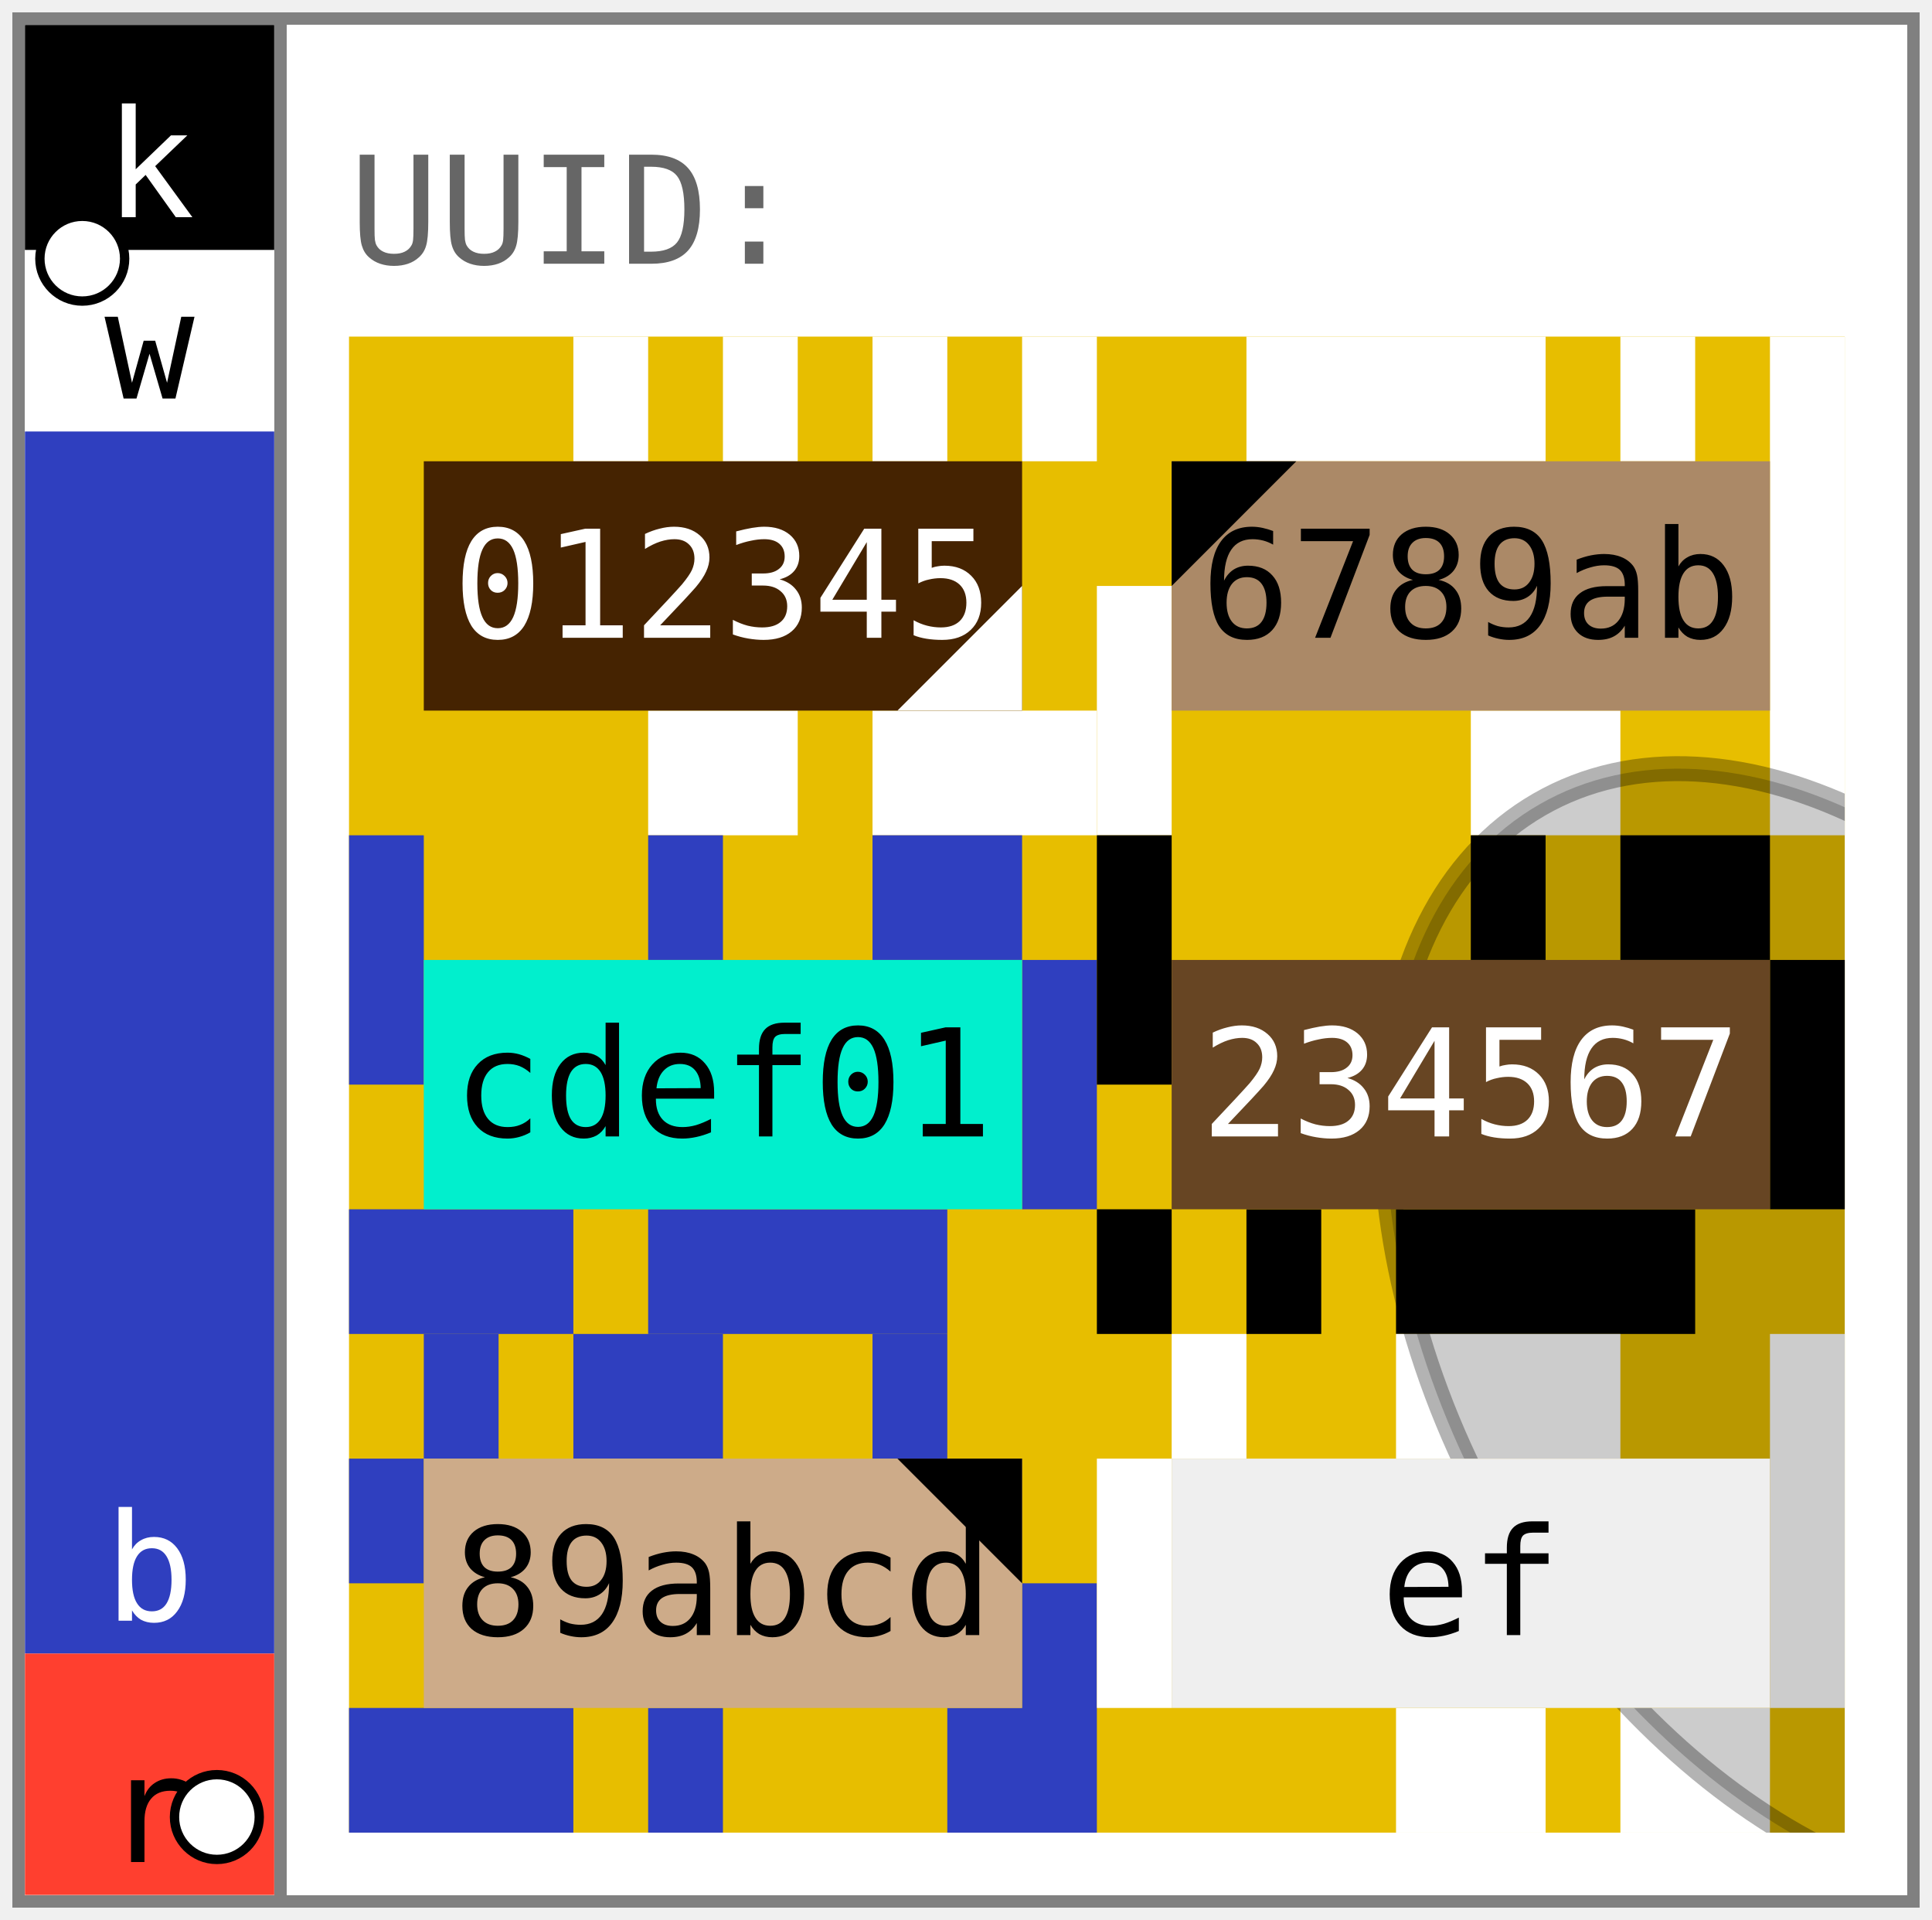
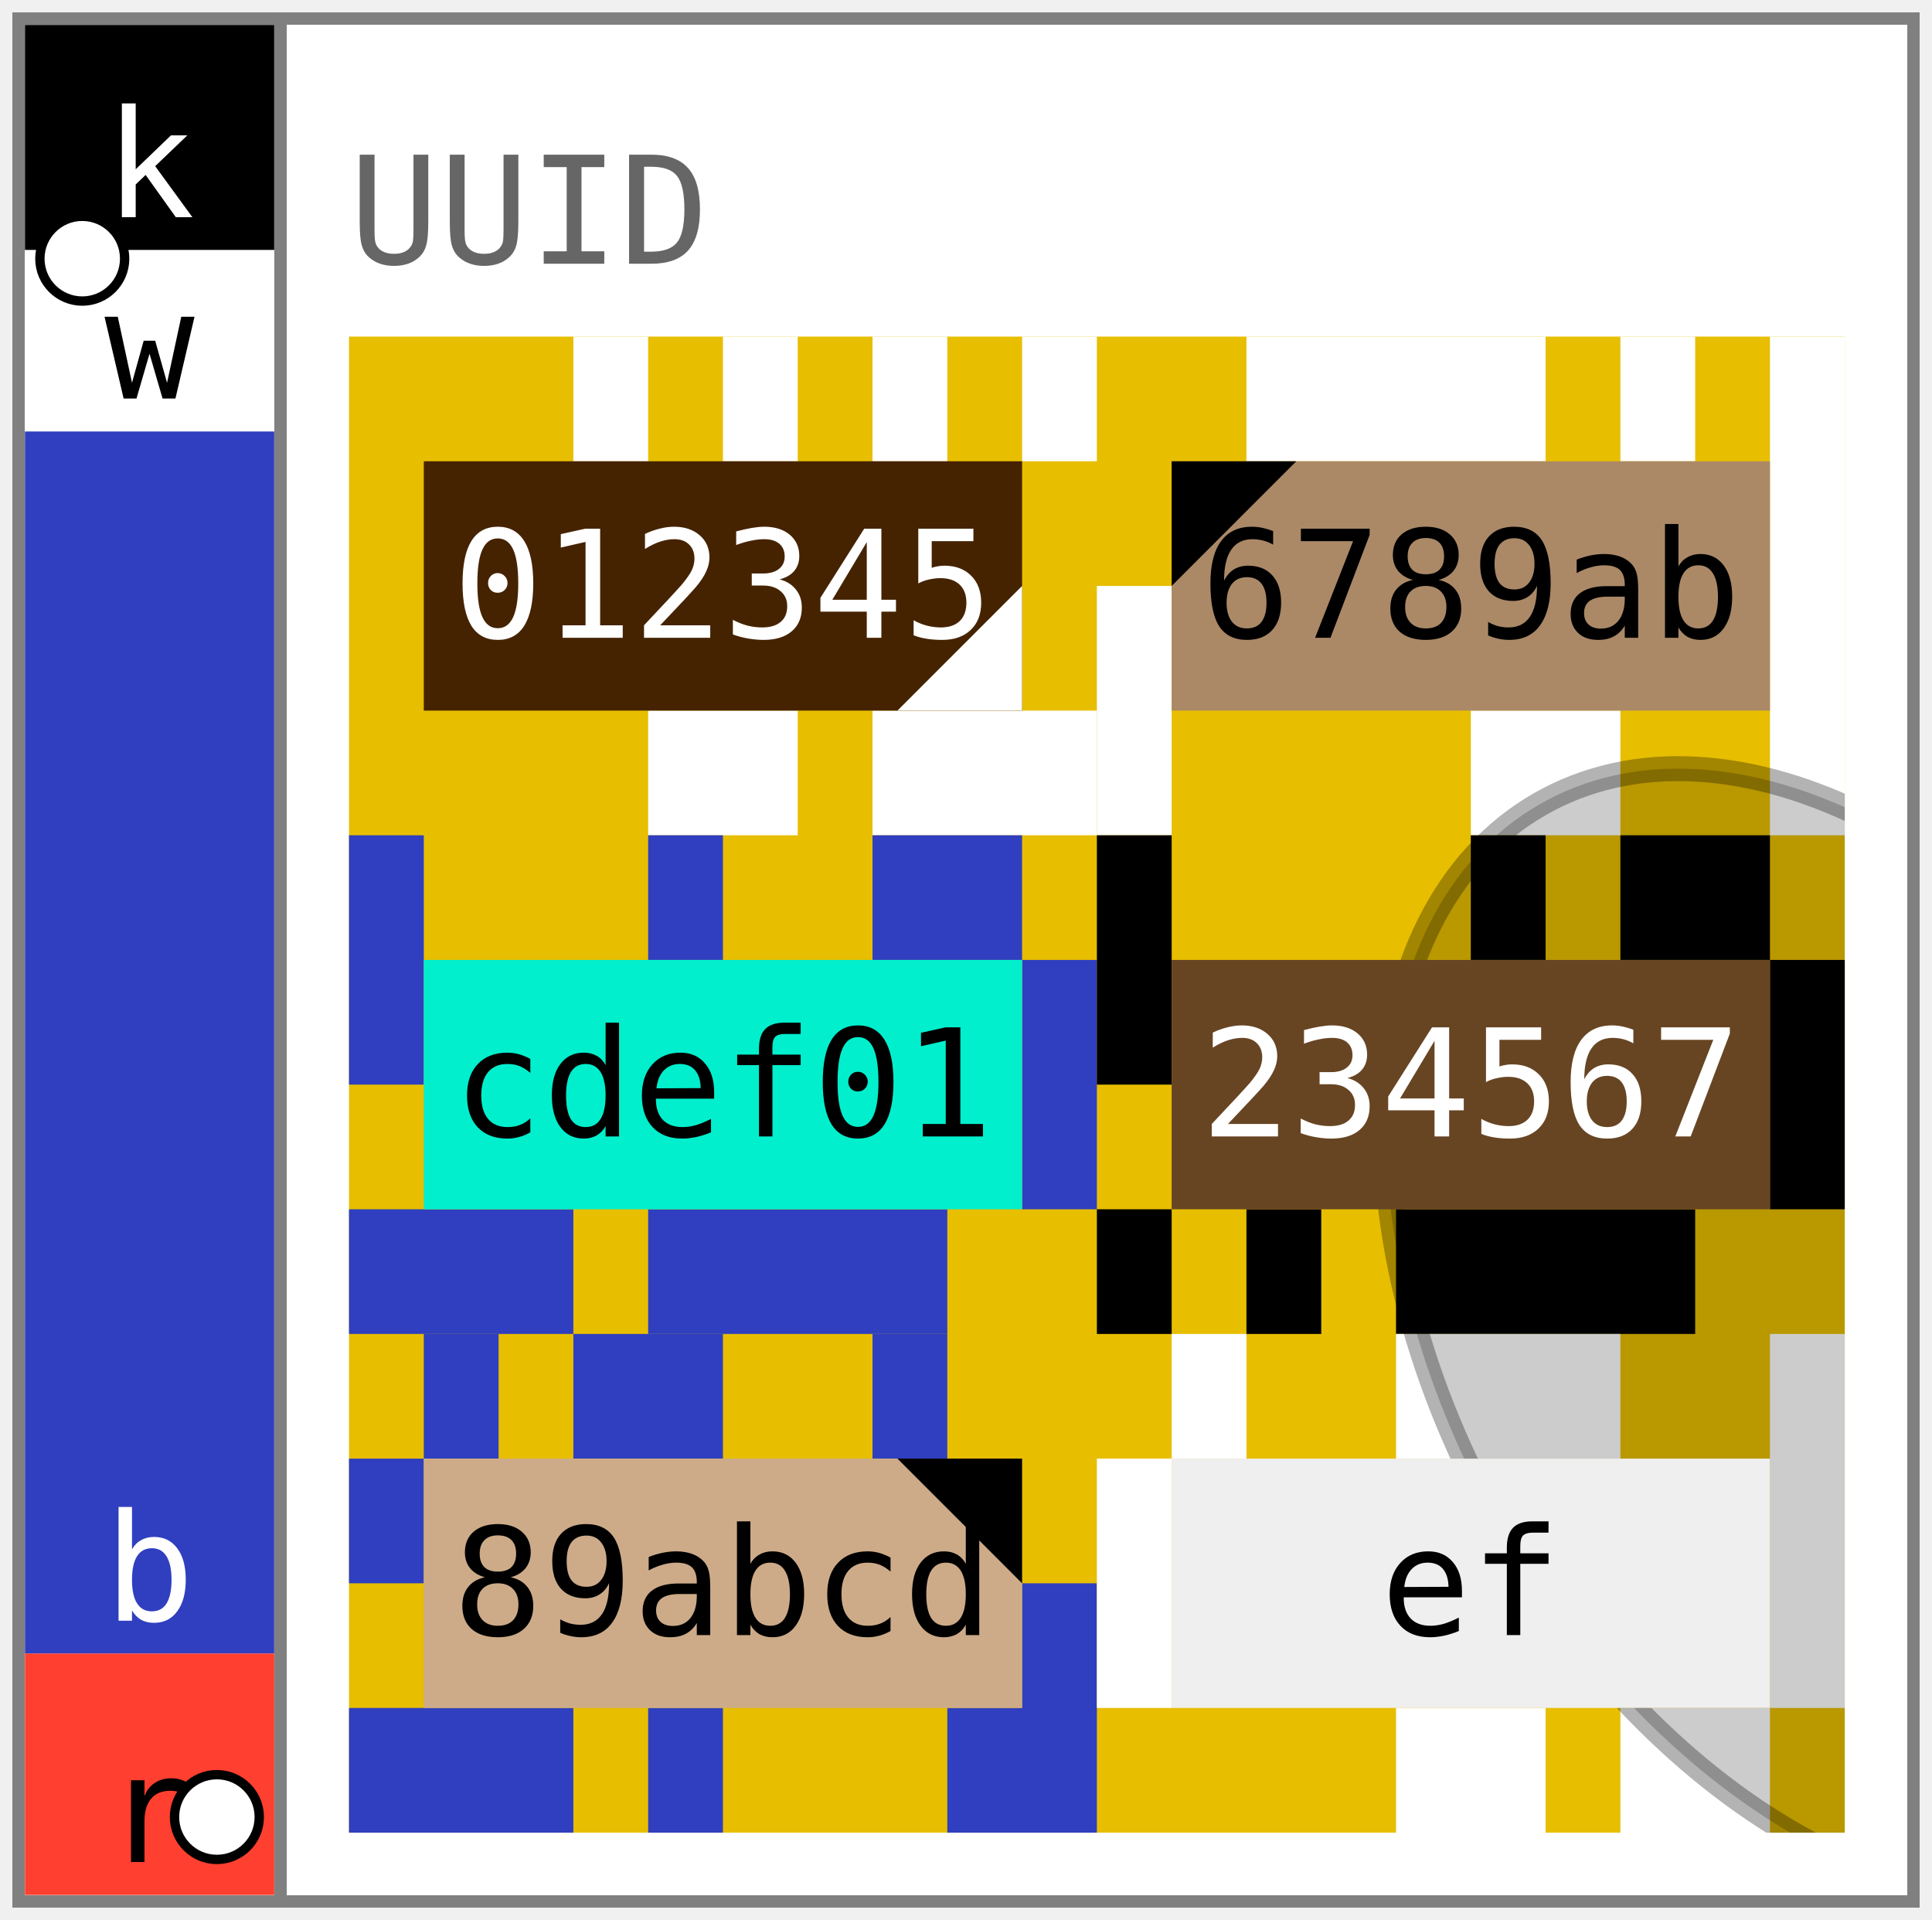
- <svg xmlns="http://www.w3.org/2000/svg" width="155" height="154" viewBox="0 0 155 154" font-family="&quot;JetBrains Mono&quot;, &quot;Menlo&quot;, &quot;Consolas&quot;, &quot;DejaVu Sans Mono&quot;, &quot;Liberation Mono&quot;, &quot;Roboto Mono&quot;, &quot;Noto Sans Mono&quot;, monospace" data-entviz-version="v13" data-entviz-lib="0.13.0" data-input-bytes="32" data-cols="2" data-rows="3" data-encoding="hex" data-scheme="uuid" data-role="identifier" data-size-basis="decoded" data-entropy-type="uuid" data-size-bits="128" data-qualifiers="{}" data-parts="[{&quot;text&quot;:&quot;0123456789abcdef0123456789abcdef&quot;,&quot;bind&quot;:&quot;core&quot;}]">
+ <svg xmlns="http://www.w3.org/2000/svg" width="155" height="154" viewBox="0 0 155 154" font-family="&quot;JetBrains Mono&quot;, &quot;Menlo&quot;, &quot;Consolas&quot;, &quot;DejaVu Sans Mono&quot;, &quot;Liberation Mono&quot;, &quot;Roboto Mono&quot;, &quot;Noto Sans Mono&quot;, monospace" data-entviz-version="v14" data-entviz-lib="0.14.0" data-input-bytes="32" data-cols="2" data-rows="3" data-encoding="hex" data-scheme="uuid" data-role="identifier" data-size-basis="decoded" data-entropy-type="uuid" data-size-bits="128" data-qualifiers="{}" data-parts="[{&quot;text&quot;:&quot;0123456789abcdef0123456789abcdef&quot;,&quot;bind&quot;:&quot;core&quot;}]">
  <defs>
    <clipPath id="grid-clip-0372a8619ebcbbcd-2x3">
      <rect x="28" y="27" width="120" height="120" />
    </clipPath>
  </defs>
  <rect x="1" y="1" width="153" height="152" fill="#ffffff" />
  <g data-channel="grid">
    <rect x="28" y="27" width="120" height="120" fill="#e7be00" />
    <g>
      <path fill="#ffffff" d="M46 27h6v10h-6zM58 27h6v10h-6zM70 27h6v10h-6zM82 27h6v10h-6zM82 57h6v10h-6zM76 57h6v10h-6zM70 57h6v10h-6zM58 57h6v10h-6zM52 57h6v10h-6z" />
      <path fill="#ffffff" d="M100 27h6v10h-6zM106 27h6v10h-6zM112 27h6v10h-6zM118 27h6v10h-6zM130 27h6v10h-6zM142 27h6v10h-6zM142 37h6v10h-6zM142 47h6v10h-6zM142 57h6v10h-6zM124 57h6v10h-6zM118 57h6v10h-6zM88 57h6v10h-6zM88 47h6v10h-6z" />
      <path fill="#2f3fbf" d="M28 67h6v10h-6zM52 67h6v10h-6zM70 67h6v10h-6zM76 67h6v10h-6zM82 77h6v10h-6zM82 87h6v10h-6zM70 97h6v10h-6zM64 97h6v10h-6zM58 97h6v10h-6zM52 97h6v10h-6zM40 97h6v10h-6zM34 97h6v10h-6zM28 97h6v10h-6zM28 77h6v10h-6z" />
      <path fill="#000000" d="M88 67h6v10h-6zM118 67h6v10h-6zM130 67h6v10h-6zM136 67h6v10h-6zM142 77h6v10h-6zM142 87h6v10h-6zM130 97h6v10h-6zM124 97h6v10h-6zM118 97h6v10h-6zM112 97h6v10h-6zM100 97h6v10h-6zM88 97h6v10h-6zM88 77h6v10h-6z" />
      <path fill="#2f3fbf" d="M34 107h6v10h-6zM46 107h6v10h-6zM52 107h6v10h-6zM70 107h6v10h-6zM82 127h6v10h-6zM82 137h6v10h-6zM76 137h6v10h-6zM52 137h6v10h-6zM40 137h6v10h-6zM34 137h6v10h-6zM28 137h6v10h-6zM28 117h6v10h-6z" />
      <path fill="#ffffff" d="M94 107h6v10h-6zM112 107h6v10h-6zM118 107h6v10h-6zM124 107h6v10h-6zM142 107h6v10h-6zM142 117h6v10h-6zM142 127h6v10h-6zM136 137h6v10h-6zM130 137h6v10h-6zM118 137h6v10h-6zM112 137h6v10h-6zM88 127h6v10h-6zM88 117h6v10h-6z" />
    </g>
    <g clip-path="url(#grid-clip-0372a8619ebcbbcd-2x3)" data-channel="ellipse" data-ellipse-anchor-x="148" data-ellipse-anchor-y="107" data-ellipse-rx="49.035" data-ellipse-ry="31.729" data-ellipse-rotation-deg="60">
      <ellipse cx="148" cy="107" rx="49.035" ry="31.729" transform="rotate(60 148 107)" fill="#000000" stroke="#000000" fill-opacity="0.2" stroke-opacity="0.3" stroke-width="2" />
    </g>
    <g>
      <g data-channel="cell" data-cell-index="0" data-cell-row="0" data-cell-col="0" data-surround-bits="0x372a8" data-edge-color="#ffffff" data-cell-quartile="3">
        <rect x="34" y="37" width="48" height="20" fill="#452301" />
        <text x="58" y="47" fill="#ffffff" font-size="12" text-anchor="middle" dominant-baseline="central">012345</text>
        <polygon points="82,57 82,47 72,57" fill="#ffffff" />
      </g>
      <g data-channel="cell" data-cell-index="1" data-cell-row="0" data-cell-col="1" data-surround-bits="0x619ebc" data-edge-color="#ffffff" data-cell-quartile="1">
        <rect x="94" y="37" width="48" height="20" fill="#ab8967" />
        <text x="118" y="47" fill="#000000" font-size="12" text-anchor="middle" dominant-baseline="central">6789ab</text>
        <polygon points="94,37 104,37 94,47" fill="#000000" />
      </g>
      <g data-channel="cell" data-cell-index="2" data-cell-row="1" data-cell-col="0" data-surround-bits="0xbbcd91" data-edge-color="#2f3fbf">
        <rect x="34" y="77" width="48" height="20" fill="#01efcd" />
        <text x="58" y="87" fill="#000000" font-size="12" text-anchor="middle" dominant-baseline="central">cdef01</text>
      </g>
      <g data-channel="cell" data-cell-index="3" data-cell-row="1" data-cell-col="1" data-surround-bits="0xabcda1" data-edge-color="#000000">
        <rect x="94" y="77" width="48" height="20" fill="#674523" />
        <text x="118" y="87" fill="#ffffff" font-size="12" text-anchor="middle" dominant-baseline="central">234567</text>
      </g>
      <g data-channel="cell" data-cell-index="4" data-cell-row="2" data-cell-col="0" data-surround-bits="0xba389a" data-edge-color="#2f3fbf" data-cell-quartile="2">
        <rect x="34" y="117" width="48" height="20" fill="#cdab89" />
        <text x="58" y="127" fill="#000000" font-size="12" text-anchor="middle" dominant-baseline="central">89abcd</text>
        <polygon points="82,117 72,117 82,127" fill="#000000" />
      </g>
      <g data-channel="cell" data-cell-index="5" data-cell-row="2" data-cell-col="1" data-surround-bits="0xc36e72" data-edge-color="#ffffff">
        <rect x="94" y="117" width="48" height="20" fill="#efefef" />
        <text x="118" y="127" fill="#000000" font-size="12" text-anchor="middle" dominant-baseline="central">ef</text>
      </g>
    </g>
  </g>
  <g data-channel="color-bar" data-bar-slots="12" data-bar-marker-left="1" data-bar-marker-right="11">
    <g data-color-bar-rank="0" data-color-bar-band="K">
      <rect x="2" y="2" width="20" height="18.062" fill="#000000" />
      <text x="12" y="17.422" fill="#ffffff" font-size="12" text-anchor="middle" data-color-bar-letter="true">k</text>
    </g>
    <g data-color-bar-rank="1" data-color-bar-band="W">
      <rect x="2" y="20.062" width="20" height="14.549" fill="#ffffff" />
      <text x="12" y="31.971" fill="#000000" font-size="12" text-anchor="middle" data-color-bar-letter="true">w</text>
    </g>
    <g data-color-bar-rank="2" data-color-bar-band="B">
      <rect x="2" y="34.611" width="20" height="98.026" fill="#2f3fbf" />
      <text x="12" y="129.997" fill="#ffffff" font-size="12" text-anchor="middle" data-color-bar-letter="true">b</text>
    </g>
    <g data-color-bar-rank="3" data-color-bar-band="R">
      <rect x="2" y="132.637" width="20" height="19.363" fill="#ff3f2f" />
      <text x="12" y="149.36" fill="#000000" font-size="12" text-anchor="middle" data-color-bar-letter="true">r</text>
    </g>
    <circle cx="6.6" cy="20.75" r="3.4" fill="#ffffff" stroke="#000000" stroke-width="0.75" data-bar-marker="left" />
    <circle cx="17.4" cy="145.75" r="3.4" fill="#ffffff" stroke="#000000" stroke-width="0.75" data-bar-marker="right" />
  </g>
  <g data-channel="label-top">
-     <text x="28" y="17" fill="#666666" font-size="12" dominant-baseline="central">UUID:</text>
+     <text x="28" y="17" fill="#666666" font-size="12" dominant-baseline="central">UUID</text>
  </g>
  <line x1="1" y1="1.5" x2="154" y2="1.5" stroke="#808080" stroke-width="1" shape-rendering="crispEdges" />
  <line x1="153.5" y1="1" x2="153.5" y2="153" stroke="#808080" stroke-width="1" shape-rendering="crispEdges" />
  <line x1="1" y1="152.5" x2="154" y2="152.5" stroke="#808080" stroke-width="1" shape-rendering="crispEdges" />
  <line x1="1.5" y1="1" x2="1.5" y2="153" stroke="#808080" stroke-width="1" shape-rendering="crispEdges" />
  <line x1="22.5" y1="1" x2="22.5" y2="153" stroke="#808080" stroke-width="1" shape-rendering="crispEdges" />
</svg>
